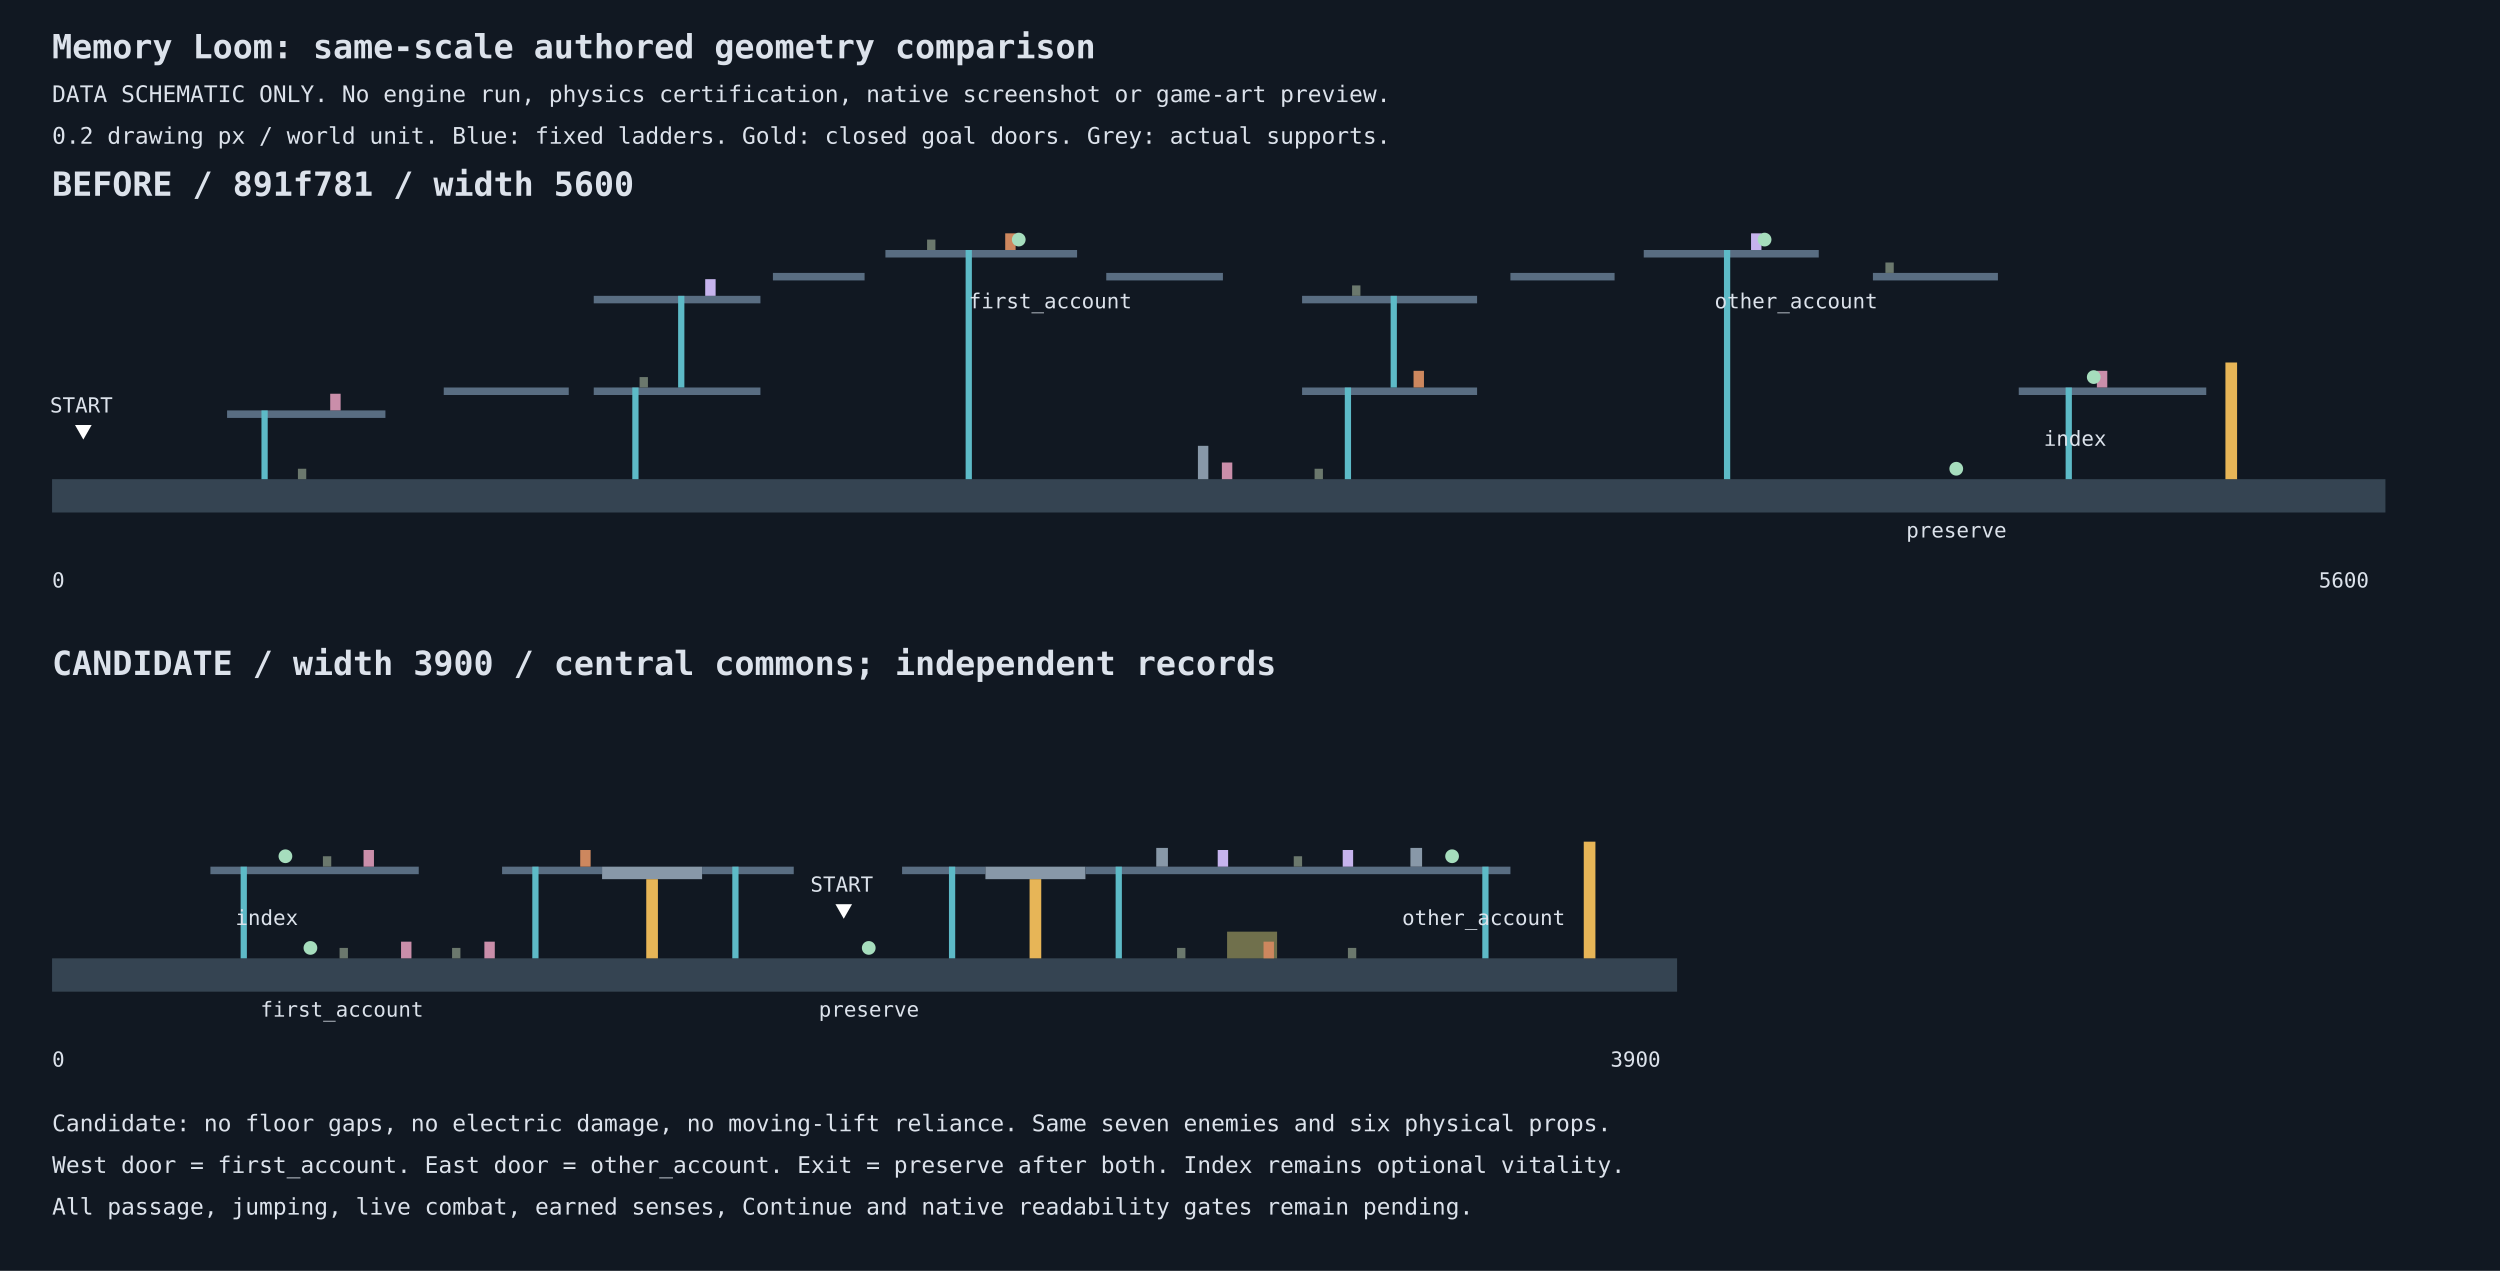
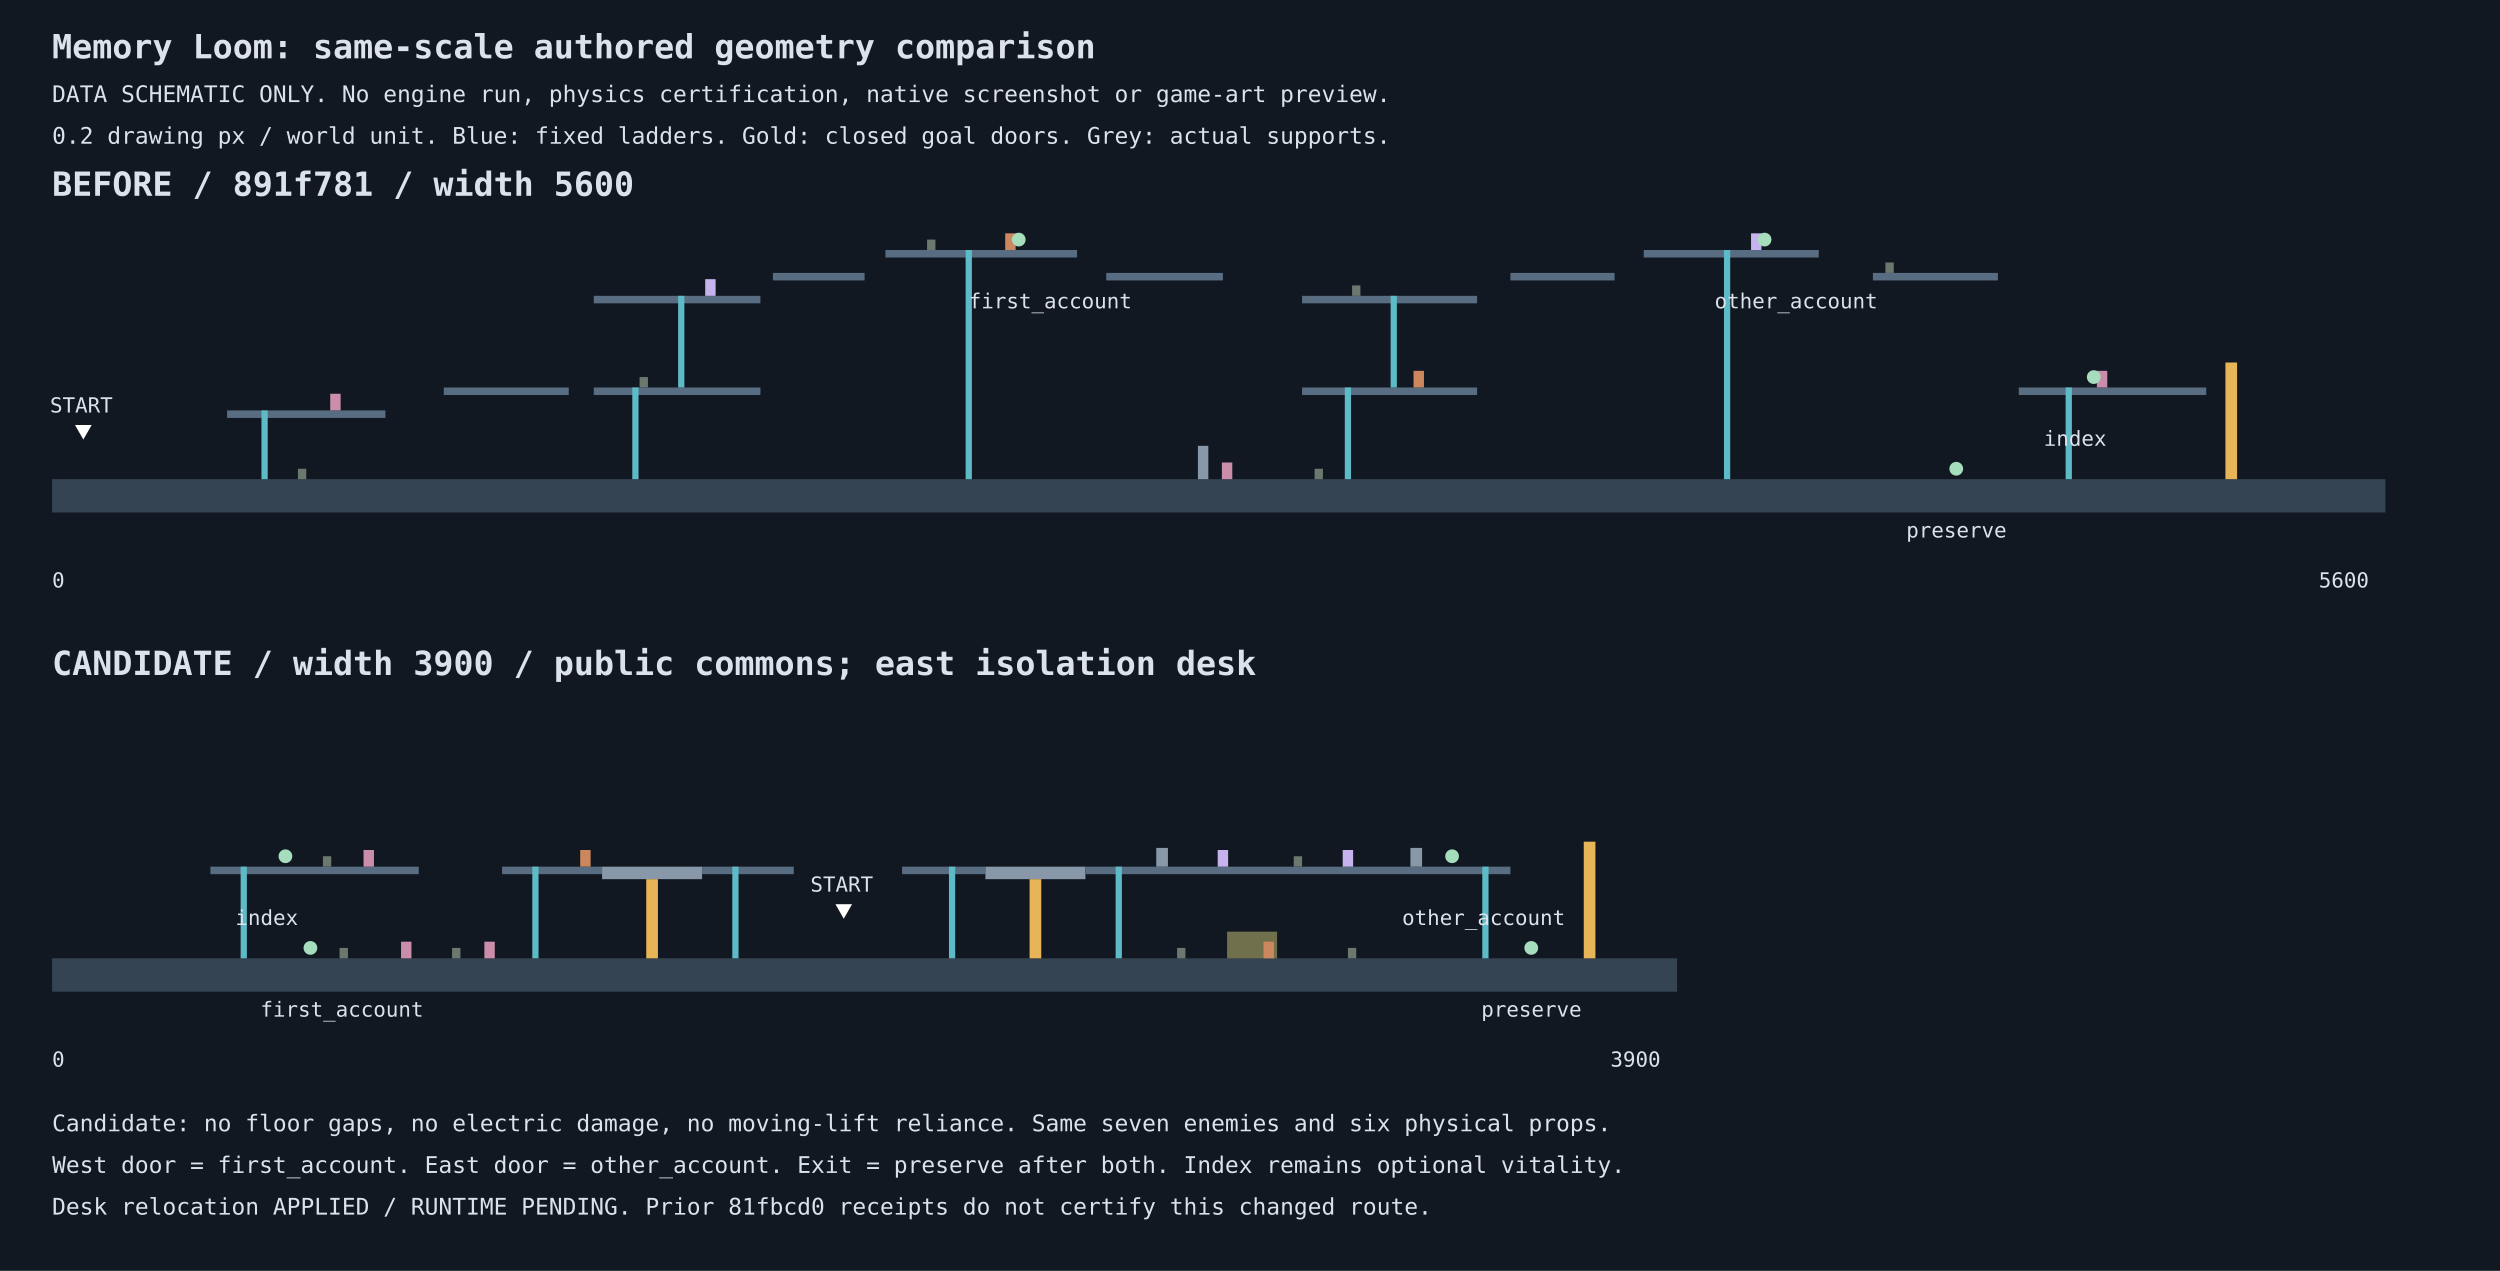
<svg xmlns="http://www.w3.org/2000/svg" width="1200" height="610" viewBox="0 0 1200 610">
  <rect width="1200" height="610" fill="#111822" />
  <style>text{font-family:monospace;fill:#dce2eb;font-size:11px}.small{font-size:10px}.title{font-size:16px;font-weight:bold}</style>
  <text x="25" y="28" class="title">Memory Loom: same-scale authored geometry comparison</text>
  <text x="25" y="49" class="">DATA SCHEMATIC ONLY. No engine run, physics certification, native screenshot or game-art preview.</text>
  <text x="25" y="69" class="">0.2 drawing px / world unit. Blue: fixed ladders. Gold: closed goal doors. Grey: actual supports.</text>
  <text x="25" y="94" class="title">BEFORE / 891f781 / width 5600</text>
  <rect x="25" y="230" width="1120" height="16" fill="#354452" />
  <rect x="109" y="197" width="76" height="3.6" fill="#596d82" />
  <rect x="213" y="186" width="60" height="3.6" fill="#596d82" />
  <rect x="285" y="186" width="80" height="3.6" fill="#596d82" />
  <rect x="285" y="142" width="80" height="3.6" fill="#596d82" />
  <rect x="371" y="131" width="44" height="3.6" fill="#596d82" />
  <rect x="425" y="120" width="92" height="3.6" fill="#596d82" />
  <rect x="531" y="131" width="56" height="3.6" fill="#596d82" />
  <rect x="625" y="186" width="84" height="3.6" fill="#596d82" />
  <rect x="625" y="142" width="84" height="3.6" fill="#596d82" />
  <rect x="725" y="131" width="50" height="3.6" fill="#596d82" />
  <rect x="789" y="120" width="84" height="3.6" fill="#596d82" />
  <rect x="899" y="131" width="60" height="3.6" fill="#596d82" />
  <rect x="969" y="186" width="90" height="3.6" fill="#596d82" />
  <rect x="575" y="214" width="5" height="16" fill="#8898a8" />
  <rect x="125.5" y="197" width="3" height="33" fill="#5dbac7" />
  <rect x="303.5" y="186" width="3" height="44" fill="#5dbac7" />
  <rect x="325.5" y="142" width="3" height="44" fill="#5dbac7" />
  <rect x="463.5" y="120" width="3" height="110" fill="#5dbac7" />
  <rect x="645.5" y="186" width="3" height="44" fill="#5dbac7" />
  <rect x="667.5" y="142" width="3" height="44" fill="#5dbac7" />
  <rect x="827.5" y="120" width="3" height="110" fill="#5dbac7" />
  <rect x="991.5" y="186" width="3" height="44" fill="#5dbac7" />
  <rect x="1068.2" y="174" width="5.6" height="56" fill="#e7b557" />
  <rect x="158.5" y="189" width="5" height="8" fill="#ca8eaa" />
  <rect x="338.5" y="134" width="5" height="8" fill="#c6b3ed" />
  <rect x="482.5" y="112" width="5" height="8" fill="#cd875e" />
  <rect x="586.5" y="222" width="5" height="8" fill="#ca8eaa" />
  <rect x="678.5" y="178" width="5" height="8" fill="#cd875e" />
  <rect x="840.5" y="112" width="5" height="8" fill="#c6b3ed" />
  <rect x="1006.5" y="178" width="5" height="8" fill="#ca8eaa" />
  <rect x="143" y="225" width="4" height="5" fill="#6b786d" />
  <rect x="307" y="181" width="4" height="5" fill="#6b786d" />
  <rect x="445" y="115" width="4" height="5" fill="#6b786d" />
  <rect x="631" y="225" width="4" height="5" fill="#6b786d" />
  <rect x="649" y="137" width="4" height="5" fill="#6b786d" />
  <rect x="905" y="126" width="4" height="5" fill="#6b786d" />
  <circle cx="489.0" cy="115.0" r="3.3" fill="#a6ddbd" />
  <text x="465.0" y="148.0" class="small">first_account</text>
  <circle cx="847.0" cy="115.0" r="3.3" fill="#a6ddbd" />
  <text x="823.0" y="148.0" class="small">other_account</text>
  <circle cx="939.0" cy="225.0" r="3.3" fill="#a6ddbd" />
  <text x="915.0" y="258.0" class="small">preserve</text>
  <circle cx="1005.0" cy="181.0" r="3.3" fill="#a6ddbd" />
  <text x="981.0" y="214.0" class="small">index</text>
  <path d="M 40.0 211.0 l -4 -7 h 8 z" fill="#ffffff" />
  <text x="24.0" y="198.0" class="small">START</text>
  <text x="25.0" y="282.0" class="small">0</text>
  <text x="1113.0" y="282.0" class="small">5600</text>
-   <text x="25" y="324" class="title">CANDIDATE / width 3900 / central commons; independent records</text>
+   <text x="25" y="324" class="title">CANDIDATE / width 3900 / public commons; east isolation desk</text>
  <rect x="25" y="460" width="780" height="16" fill="#354452" />
  <rect x="101" y="416" width="100" height="3.6" fill="#596d82" />
  <rect x="241" y="416" width="48" height="3.6" fill="#596d82" />
  <rect x="289" y="416" width="48" height="6" fill="#8898a8" />
  <rect x="337" y="416" width="44" height="3.6" fill="#596d82" />
  <rect x="433" y="416" width="40" height="3.6" fill="#596d82" />
  <rect x="473" y="416" width="48" height="6" fill="#8898a8" />
  <rect x="521" y="416" width="204" height="3.6" fill="#596d82" />
  <rect x="555" y="407" width="5.6" height="9" fill="#8898a8" />
  <rect x="677" y="407" width="5.6" height="9" fill="#8898a8" />
  <rect x="115.5" y="416" width="3" height="44" fill="#5dbac7" />
  <rect x="255.5" y="416" width="3" height="44" fill="#5dbac7" />
  <rect x="351.5" y="416" width="3" height="44" fill="#5dbac7" />
  <rect x="455.5" y="416" width="3" height="44" fill="#5dbac7" />
  <rect x="535.5" y="416" width="3" height="44" fill="#5dbac7" />
  <rect x="711.5" y="416" width="3" height="44" fill="#5dbac7" />
  <rect x="310.2" y="422" width="5.6" height="38" fill="#e7b557" />
  <rect x="494.2" y="422" width="5.6" height="38" fill="#e7b557" />
  <rect x="760.2" y="404" width="5.6" height="56" fill="#e7b557" />
  <rect x="589" y="447.2" width="24" height="12.8" fill="#bdb86f" fill-opacity=".55" />
  <rect x="192.5" y="452" width="5" height="8" fill="#ca8eaa" />
  <rect x="232.5" y="452" width="5" height="8" fill="#ca8eaa" />
  <rect x="174.5" y="408" width="5" height="8" fill="#ca8eaa" />
  <rect x="278.5" y="408" width="5" height="8" fill="#cd875e" />
  <rect x="584.5" y="408" width="5" height="8" fill="#c6b3ed" />
  <rect x="644.5" y="408" width="5" height="8" fill="#c6b3ed" />
  <rect x="606.5" y="452" width="5" height="8" fill="#cd875e" />
  <rect x="163" y="455" width="4" height="5" fill="#6b786d" />
  <rect x="217" y="455" width="4" height="5" fill="#6b786d" />
  <rect x="155" y="411" width="4" height="5" fill="#6b786d" />
  <rect x="565" y="455" width="4" height="5" fill="#6b786d" />
  <rect x="647" y="455" width="4" height="5" fill="#6b786d" />
  <rect x="621" y="411" width="4" height="5" fill="#6b786d" />
  <circle cx="149.0" cy="455.0" r="3.3" fill="#a6ddbd" />
  <text x="125.0" y="488.0" class="small">first_account</text>
  <circle cx="697.0" cy="411.0" r="3.3" fill="#a6ddbd" />
  <text x="673.0" y="444.0" class="small">other_account</text>
-   <circle cx="417.0" cy="455.0" r="3.3" fill="#a6ddbd" />
-   <text x="393.0" y="488.0" class="small">preserve</text>
+   <circle cx="735.0" cy="455.0" r="3.3" fill="#a6ddbd" />
+   <text x="711.0" y="488.0" class="small">preserve</text>
  <circle cx="137.0" cy="411.0" r="3.3" fill="#a6ddbd" />
  <text x="113.0" y="444.0" class="small">index</text>
  <path d="M 405.0 441.0 l -4 -7 h 8 z" fill="#ffffff" />
  <text x="389.0" y="428.0" class="small">START</text>
  <text x="25.0" y="512.0" class="small">0</text>
  <text x="773.0" y="512.0" class="small">3900</text>
  <text x="25" y="543" class="">Candidate: no floor gaps, no electric damage, no moving-lift reliance. Same seven enemies and six physical props.</text>
  <text x="25" y="563" class="">West door = first_account. East door = other_account. Exit = preserve after both. Index remains optional vitality.</text>
-   <text x="25" y="583" class="">All passage, jumping, live combat, earned senses, Continue and native readability gates remain pending.</text>
+   <text x="25" y="583" class="">Desk relocation APPLIED / RUNTIME PENDING. Prior 81fbcd0 receipts do not certify this changed route.</text>
</svg>
